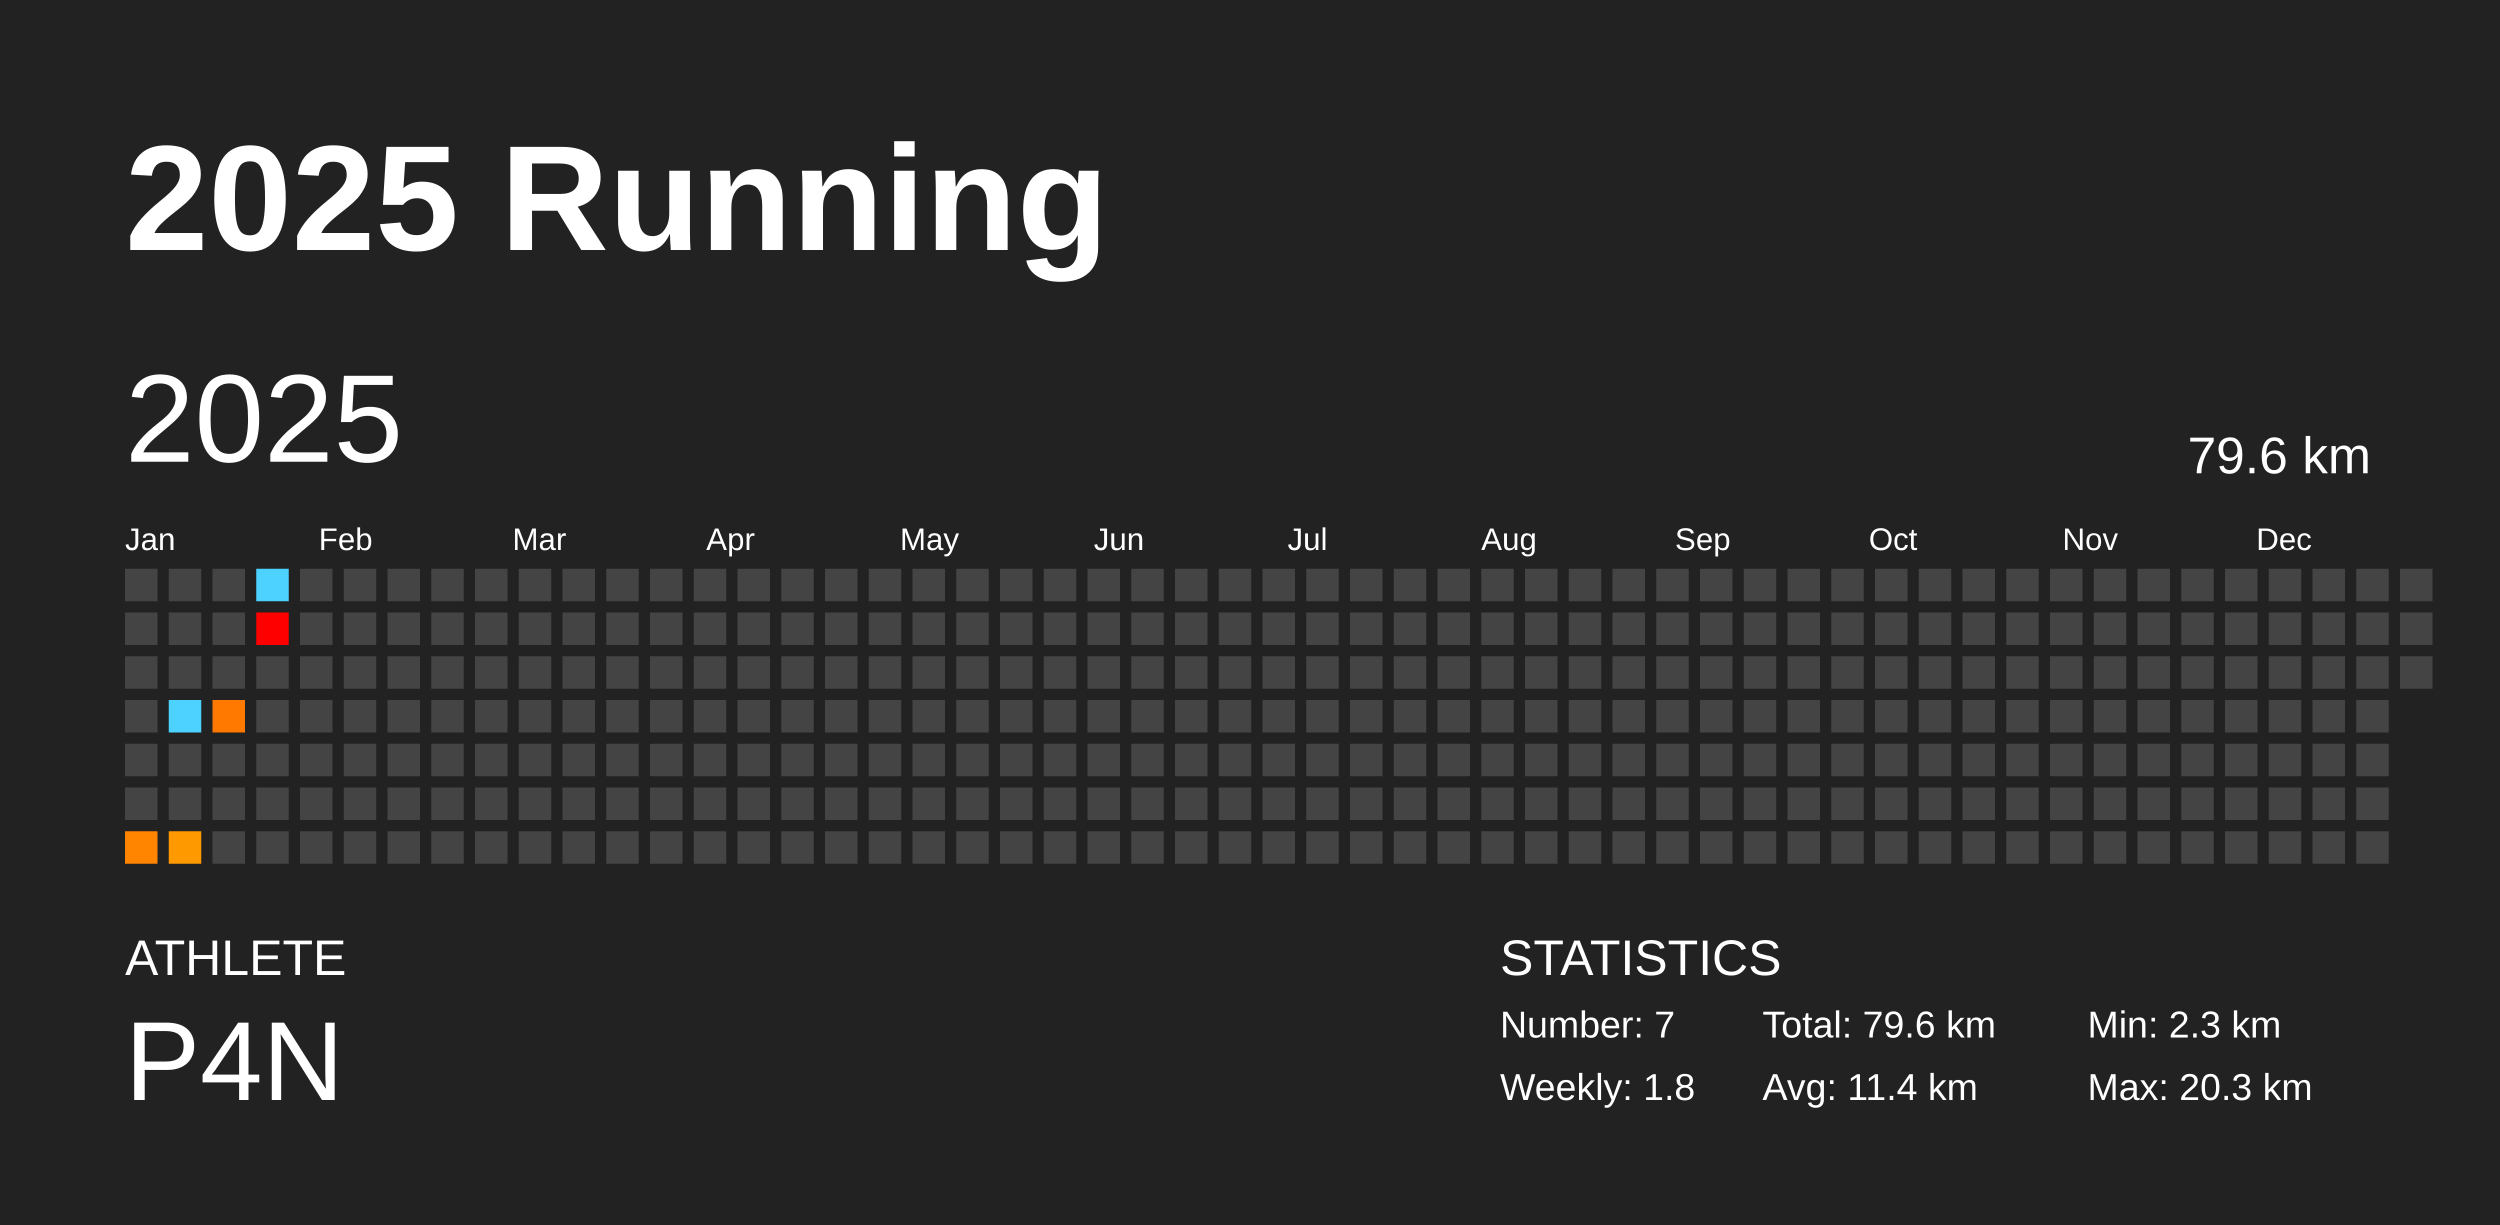
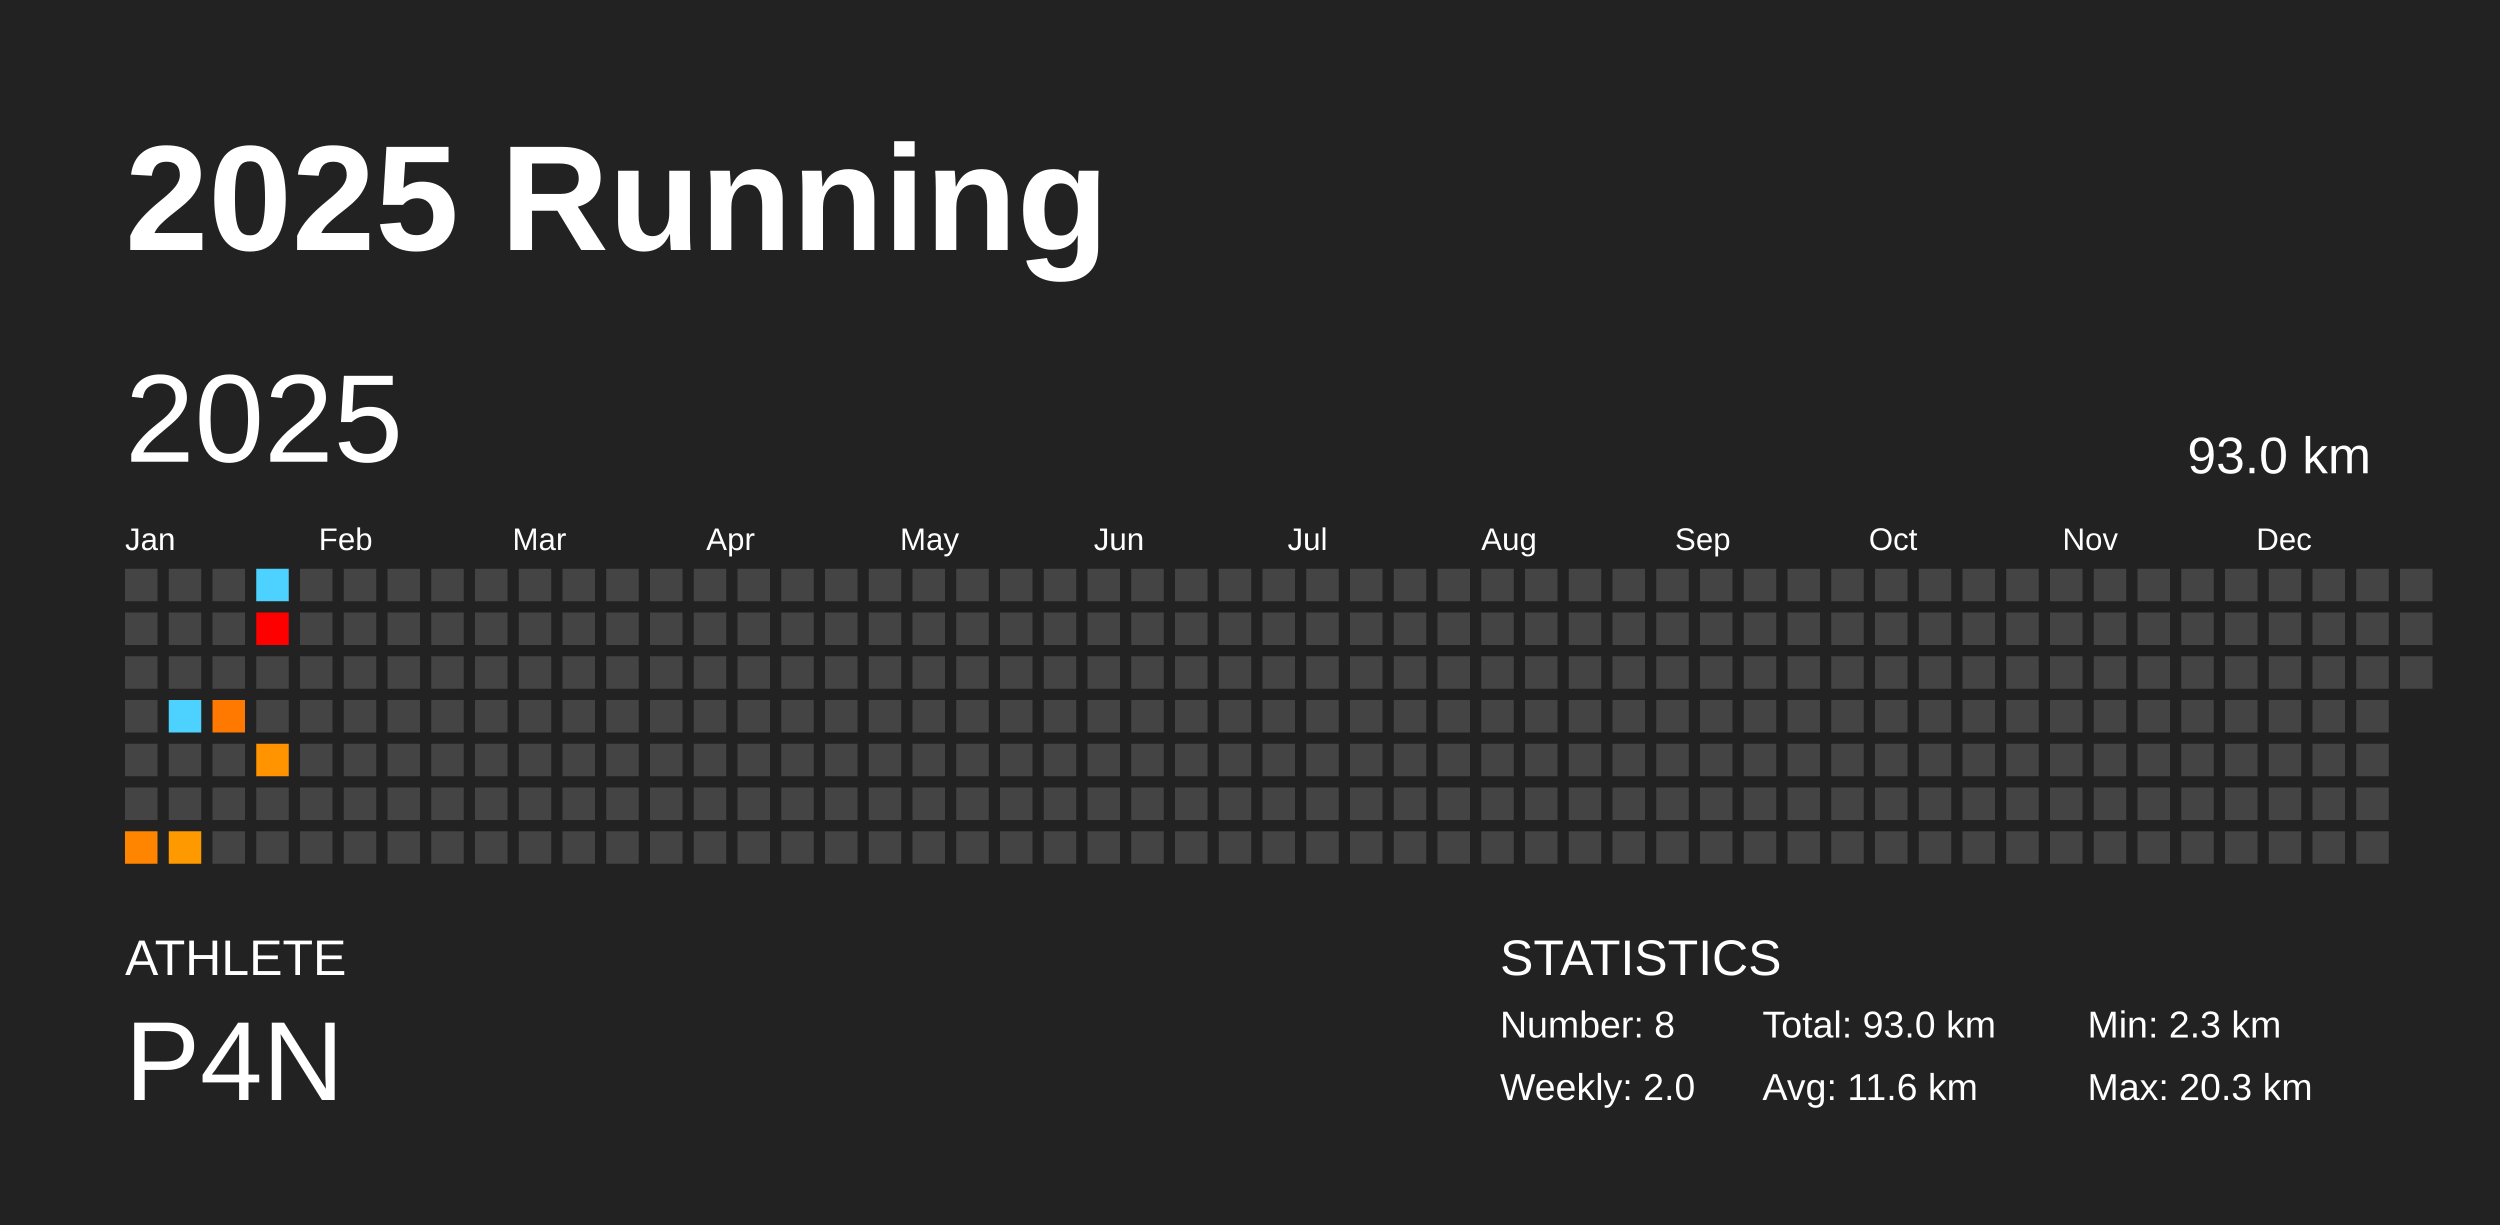
<svg xmlns="http://www.w3.org/2000/svg" baseProfile="full" height="98mm" version="1.1" viewBox="0,0,200,98" width="200mm">
  <defs />
  <rect fill="#222222" height="98" width="200" x="0" y="0" />
  <text fill="#FFFFFF" style="font-size:12px; font-family:Arial; font-weight:bold;" x="10" y="20">2025 Running</text>
  <text fill="#FFFFFF" style="font-size:4px; font-family:Arial" x="10" y="78">ATHLETE</text>
  <text fill="#FFFFFF" style="font-size:9px; font-family:Arial" x="10" y="88">P4N</text>
  <text fill="#FFFFFF" style="font-size:4px; font-family:Arial" x="120" y="78">STATISTICS</text>
-   <text fill="#FFFFFF" style="font-size:3px; font-family:Arial" x="120" y="83">Number: 7</text>
-   <text fill="#FFFFFF" style="font-size:3px; font-family:Arial" x="120" y="88">Weekly: 1.8</text>
-   <text fill="#FFFFFF" style="font-size:3px; font-family:Arial" x="141" y="83">Total: 79.6 km</text>
-   <text fill="#FFFFFF" style="font-size:3px; font-family:Arial" x="141" y="88">Avg: 11.4 km</text>
+   <text fill="#FFFFFF" style="font-size:3px; font-family:Arial" x="120" y="83">Number: 8</text>
+   <text fill="#FFFFFF" style="font-size:3px; font-family:Arial" x="120" y="88">Weekly: 2.0</text>
+   <text fill="#FFFFFF" style="font-size:3px; font-family:Arial" x="141" y="83">Total: 93.0 km</text>
+   <text fill="#FFFFFF" style="font-size:3px; font-family:Arial" x="141" y="88">Avg: 11.6 km</text>
  <text fill="#FFFFFF" style="font-size:3px; font-family:Arial" x="167" y="83">Min: 2.3 km</text>
  <text fill="#FFFFFF" style="font-size:3px; font-family:Arial" x="167" y="88">Max: 20.3 km</text>
  <text dominant-baseline="hanging" fill="#FFFFFF" style="font-size:10.0px; font-family:Arial;" x="10" y="30">2025</text>
-   <text dominant-baseline="hanging" fill="#FFFFFF" style="font-size:4.125px; font-family:Arial;" x="175" y="35">79.6 km</text>
+   <text dominant-baseline="hanging" fill="#FFFFFF" style="font-size:4.125px; font-family:Arial;" x="175" y="35">93.0 km</text>
  <text fill="#FFFFFF" style="font-size:2.5px; font-family:Arial" x="10.0" y="44">Jan</text>
  <text fill="#FFFFFF" style="font-size:2.5px; font-family:Arial" x="25.5" y="44">Feb</text>
  <text fill="#FFFFFF" style="font-size:2.5px; font-family:Arial" x="41.0" y="44">Mar</text>
  <text fill="#FFFFFF" style="font-size:2.5px; font-family:Arial" x="56.5" y="44">Apr</text>
  <text fill="#FFFFFF" style="font-size:2.5px; font-family:Arial" x="72.0" y="44">May</text>
  <text fill="#FFFFFF" style="font-size:2.5px; font-family:Arial" x="87.5" y="44">Jun</text>
  <text fill="#FFFFFF" style="font-size:2.5px; font-family:Arial" x="103.0" y="44">Jul</text>
  <text fill="#FFFFFF" style="font-size:2.5px; font-family:Arial" x="118.5" y="44">Aug</text>
  <text fill="#FFFFFF" style="font-size:2.5px; font-family:Arial" x="134.0" y="44">Sep</text>
  <text fill="#FFFFFF" style="font-size:2.5px; font-family:Arial" x="149.5" y="44">Oct</text>
  <text fill="#FFFFFF" style="font-size:2.5px; font-family:Arial" x="165.0" y="44">Nov</text>
  <text fill="#FFFFFF" style="font-size:2.5px; font-family:Arial" x="180.5" y="44">Dec</text>
  <rect fill="#444444" height="2.6" width="2.6" x="10.0" y="45.5" />
  <rect fill="#444444" height="2.6" width="2.6" x="10.0" y="49.0" />
  <rect fill="#444444" height="2.6" width="2.6" x="10.0" y="52.5" />
  <rect fill="#444444" height="2.6" width="2.6" x="10.0" y="56.0" />
  <rect fill="#444444" height="2.6" width="2.6" x="10.0" y="59.5" />
  <rect fill="#444444" height="2.6" width="2.6" x="10.0" y="63.0" />
  <rect fill="#ff8400" height="2.6" width="2.6" x="10.0" y="66.5" />
  <rect fill="#444444" height="2.6" width="2.6" x="13.5" y="45.5" />
  <rect fill="#444444" height="2.6" width="2.6" x="13.5" y="49.0" />
  <rect fill="#444444" height="2.6" width="2.6" x="13.5" y="52.5" />
  <rect fill="#4dd2ff" height="2.6" width="2.6" x="13.5" y="56.0" />
  <rect fill="#444444" height="2.6" width="2.6" x="13.5" y="59.5" />
  <rect fill="#444444" height="2.6" width="2.6" x="13.5" y="63.0" />
  <rect fill="#ff9900" height="2.6" width="2.6" x="13.5" y="66.5" />
  <rect fill="#444444" height="2.6" width="2.6" x="17.0" y="45.5" />
  <rect fill="#444444" height="2.6" width="2.6" x="17.0" y="49.0" />
  <rect fill="#444444" height="2.6" width="2.6" x="17.0" y="52.5" />
  <rect fill="#ff7800" height="2.6" width="2.6" x="17.0" y="56.0" />
  <rect fill="#444444" height="2.6" width="2.6" x="17.0" y="59.5" />
  <rect fill="#444444" height="2.6" width="2.6" x="17.0" y="63.0" />
  <rect fill="#444444" height="2.6" width="2.6" x="17.0" y="66.5" />
  <rect fill="#4dd2ff" height="2.6" width="2.6" x="20.5" y="45.5" />
  <rect fill="red" height="2.6" width="2.6" x="20.5" y="49.0" />
  <rect fill="#444444" height="2.6" width="2.6" x="20.5" y="52.5" />
  <rect fill="#444444" height="2.6" width="2.6" x="20.5" y="56.0" />
-   <rect fill="#444444" height="2.6" width="2.6" x="20.5" y="59.5" />
+   <rect fill="#ff9300" height="2.6" width="2.6" x="20.5" y="59.5" />
  <rect fill="#444444" height="2.6" width="2.6" x="20.5" y="63.0" />
  <rect fill="#444444" height="2.6" width="2.6" x="20.5" y="66.5" />
  <rect fill="#444444" height="2.6" width="2.6" x="24.0" y="45.5" />
  <rect fill="#444444" height="2.6" width="2.6" x="24.0" y="49.0" />
  <rect fill="#444444" height="2.6" width="2.6" x="24.0" y="52.5" />
  <rect fill="#444444" height="2.6" width="2.6" x="24.0" y="56.0" />
  <rect fill="#444444" height="2.6" width="2.6" x="24.0" y="59.5" />
  <rect fill="#444444" height="2.6" width="2.6" x="24.0" y="63.0" />
  <rect fill="#444444" height="2.6" width="2.6" x="24.0" y="66.5" />
  <rect fill="#444444" height="2.6" width="2.6" x="27.5" y="45.5" />
  <rect fill="#444444" height="2.6" width="2.6" x="27.5" y="49.0" />
  <rect fill="#444444" height="2.6" width="2.6" x="27.5" y="52.5" />
  <rect fill="#444444" height="2.6" width="2.6" x="27.5" y="56.0" />
  <rect fill="#444444" height="2.6" width="2.6" x="27.5" y="59.5" />
  <rect fill="#444444" height="2.6" width="2.6" x="27.5" y="63.0" />
  <rect fill="#444444" height="2.6" width="2.6" x="27.5" y="66.5" />
  <rect fill="#444444" height="2.6" width="2.6" x="31.0" y="45.5" />
  <rect fill="#444444" height="2.6" width="2.6" x="31.0" y="49.0" />
  <rect fill="#444444" height="2.6" width="2.6" x="31.0" y="52.5" />
  <rect fill="#444444" height="2.6" width="2.6" x="31.0" y="56.0" />
  <rect fill="#444444" height="2.6" width="2.6" x="31.0" y="59.5" />
  <rect fill="#444444" height="2.6" width="2.6" x="31.0" y="63.0" />
  <rect fill="#444444" height="2.6" width="2.6" x="31.0" y="66.5" />
  <rect fill="#444444" height="2.6" width="2.6" x="34.5" y="45.5" />
  <rect fill="#444444" height="2.6" width="2.6" x="34.5" y="49.0" />
  <rect fill="#444444" height="2.6" width="2.6" x="34.5" y="52.5" />
  <rect fill="#444444" height="2.6" width="2.6" x="34.5" y="56.0" />
  <rect fill="#444444" height="2.6" width="2.6" x="34.5" y="59.5" />
  <rect fill="#444444" height="2.6" width="2.6" x="34.5" y="63.0" />
  <rect fill="#444444" height="2.6" width="2.6" x="34.5" y="66.5" />
  <rect fill="#444444" height="2.6" width="2.6" x="38.0" y="45.5" />
  <rect fill="#444444" height="2.6" width="2.6" x="38.0" y="49.0" />
  <rect fill="#444444" height="2.6" width="2.6" x="38.0" y="52.5" />
  <rect fill="#444444" height="2.6" width="2.6" x="38.0" y="56.0" />
  <rect fill="#444444" height="2.6" width="2.6" x="38.0" y="59.5" />
  <rect fill="#444444" height="2.6" width="2.6" x="38.0" y="63.0" />
  <rect fill="#444444" height="2.6" width="2.6" x="38.0" y="66.5" />
  <rect fill="#444444" height="2.6" width="2.6" x="41.5" y="45.5" />
  <rect fill="#444444" height="2.6" width="2.6" x="41.5" y="49.0" />
  <rect fill="#444444" height="2.6" width="2.6" x="41.5" y="52.5" />
  <rect fill="#444444" height="2.6" width="2.6" x="41.5" y="56.0" />
  <rect fill="#444444" height="2.6" width="2.6" x="41.5" y="59.5" />
  <rect fill="#444444" height="2.6" width="2.6" x="41.5" y="63.0" />
  <rect fill="#444444" height="2.6" width="2.6" x="41.5" y="66.5" />
  <rect fill="#444444" height="2.6" width="2.6" x="45.0" y="45.5" />
  <rect fill="#444444" height="2.6" width="2.6" x="45.0" y="49.0" />
  <rect fill="#444444" height="2.6" width="2.6" x="45.0" y="52.5" />
  <rect fill="#444444" height="2.6" width="2.6" x="45.0" y="56.0" />
  <rect fill="#444444" height="2.6" width="2.6" x="45.0" y="59.5" />
  <rect fill="#444444" height="2.6" width="2.6" x="45.0" y="63.0" />
  <rect fill="#444444" height="2.6" width="2.6" x="45.0" y="66.5" />
  <rect fill="#444444" height="2.6" width="2.6" x="48.5" y="45.5" />
  <rect fill="#444444" height="2.6" width="2.6" x="48.5" y="49.0" />
  <rect fill="#444444" height="2.6" width="2.6" x="48.5" y="52.5" />
  <rect fill="#444444" height="2.6" width="2.6" x="48.5" y="56.0" />
  <rect fill="#444444" height="2.6" width="2.6" x="48.5" y="59.5" />
  <rect fill="#444444" height="2.6" width="2.6" x="48.5" y="63.0" />
  <rect fill="#444444" height="2.6" width="2.6" x="48.5" y="66.5" />
  <rect fill="#444444" height="2.6" width="2.6" x="52.0" y="45.5" />
  <rect fill="#444444" height="2.6" width="2.6" x="52.0" y="49.0" />
  <rect fill="#444444" height="2.6" width="2.6" x="52.0" y="52.5" />
  <rect fill="#444444" height="2.6" width="2.6" x="52.0" y="56.0" />
  <rect fill="#444444" height="2.6" width="2.6" x="52.0" y="59.5" />
  <rect fill="#444444" height="2.6" width="2.6" x="52.0" y="63.0" />
  <rect fill="#444444" height="2.6" width="2.6" x="52.0" y="66.5" />
  <rect fill="#444444" height="2.6" width="2.6" x="55.5" y="45.5" />
  <rect fill="#444444" height="2.6" width="2.6" x="55.5" y="49.0" />
  <rect fill="#444444" height="2.6" width="2.6" x="55.5" y="52.5" />
  <rect fill="#444444" height="2.6" width="2.6" x="55.5" y="56.0" />
  <rect fill="#444444" height="2.6" width="2.6" x="55.5" y="59.5" />
  <rect fill="#444444" height="2.6" width="2.6" x="55.5" y="63.0" />
  <rect fill="#444444" height="2.6" width="2.6" x="55.5" y="66.5" />
  <rect fill="#444444" height="2.6" width="2.6" x="59.0" y="45.5" />
  <rect fill="#444444" height="2.6" width="2.6" x="59.0" y="49.0" />
  <rect fill="#444444" height="2.6" width="2.6" x="59.0" y="52.5" />
  <rect fill="#444444" height="2.6" width="2.6" x="59.0" y="56.0" />
  <rect fill="#444444" height="2.6" width="2.6" x="59.0" y="59.5" />
  <rect fill="#444444" height="2.6" width="2.6" x="59.0" y="63.0" />
  <rect fill="#444444" height="2.6" width="2.6" x="59.0" y="66.5" />
  <rect fill="#444444" height="2.6" width="2.6" x="62.5" y="45.5" />
  <rect fill="#444444" height="2.6" width="2.6" x="62.5" y="49.0" />
  <rect fill="#444444" height="2.6" width="2.6" x="62.5" y="52.5" />
  <rect fill="#444444" height="2.6" width="2.6" x="62.5" y="56.0" />
  <rect fill="#444444" height="2.6" width="2.6" x="62.5" y="59.5" />
  <rect fill="#444444" height="2.6" width="2.6" x="62.5" y="63.0" />
  <rect fill="#444444" height="2.6" width="2.6" x="62.5" y="66.5" />
  <rect fill="#444444" height="2.6" width="2.6" x="66.0" y="45.5" />
  <rect fill="#444444" height="2.6" width="2.6" x="66.0" y="49.0" />
  <rect fill="#444444" height="2.6" width="2.6" x="66.0" y="52.5" />
  <rect fill="#444444" height="2.6" width="2.6" x="66.0" y="56.0" />
  <rect fill="#444444" height="2.6" width="2.6" x="66.0" y="59.5" />
  <rect fill="#444444" height="2.6" width="2.6" x="66.0" y="63.0" />
  <rect fill="#444444" height="2.6" width="2.6" x="66.0" y="66.5" />
  <rect fill="#444444" height="2.6" width="2.6" x="69.5" y="45.5" />
  <rect fill="#444444" height="2.6" width="2.6" x="69.5" y="49.0" />
  <rect fill="#444444" height="2.6" width="2.6" x="69.5" y="52.5" />
  <rect fill="#444444" height="2.6" width="2.6" x="69.5" y="56.0" />
  <rect fill="#444444" height="2.6" width="2.6" x="69.5" y="59.5" />
  <rect fill="#444444" height="2.6" width="2.6" x="69.5" y="63.0" />
  <rect fill="#444444" height="2.6" width="2.6" x="69.5" y="66.5" />
  <rect fill="#444444" height="2.6" width="2.6" x="73.0" y="45.5" />
  <rect fill="#444444" height="2.6" width="2.6" x="73.0" y="49.0" />
  <rect fill="#444444" height="2.6" width="2.6" x="73.0" y="52.5" />
  <rect fill="#444444" height="2.6" width="2.6" x="73.0" y="56.0" />
  <rect fill="#444444" height="2.6" width="2.6" x="73.0" y="59.5" />
  <rect fill="#444444" height="2.6" width="2.6" x="73.0" y="63.0" />
  <rect fill="#444444" height="2.6" width="2.6" x="73.0" y="66.5" />
  <rect fill="#444444" height="2.6" width="2.6" x="76.5" y="45.5" />
  <rect fill="#444444" height="2.6" width="2.6" x="76.5" y="49.0" />
  <rect fill="#444444" height="2.6" width="2.6" x="76.5" y="52.5" />
  <rect fill="#444444" height="2.6" width="2.6" x="76.5" y="56.0" />
  <rect fill="#444444" height="2.6" width="2.6" x="76.5" y="59.5" />
  <rect fill="#444444" height="2.6" width="2.6" x="76.5" y="63.0" />
  <rect fill="#444444" height="2.6" width="2.6" x="76.5" y="66.5" />
  <rect fill="#444444" height="2.6" width="2.6" x="80.0" y="45.5" />
  <rect fill="#444444" height="2.6" width="2.6" x="80.0" y="49.0" />
  <rect fill="#444444" height="2.6" width="2.6" x="80.0" y="52.5" />
  <rect fill="#444444" height="2.6" width="2.6" x="80.0" y="56.0" />
  <rect fill="#444444" height="2.6" width="2.6" x="80.0" y="59.5" />
  <rect fill="#444444" height="2.6" width="2.6" x="80.0" y="63.0" />
  <rect fill="#444444" height="2.6" width="2.6" x="80.0" y="66.5" />
  <rect fill="#444444" height="2.6" width="2.6" x="83.5" y="45.5" />
  <rect fill="#444444" height="2.6" width="2.6" x="83.5" y="49.0" />
  <rect fill="#444444" height="2.6" width="2.6" x="83.5" y="52.5" />
  <rect fill="#444444" height="2.6" width="2.6" x="83.5" y="56.0" />
  <rect fill="#444444" height="2.6" width="2.6" x="83.5" y="59.5" />
  <rect fill="#444444" height="2.6" width="2.6" x="83.5" y="63.0" />
  <rect fill="#444444" height="2.6" width="2.6" x="83.5" y="66.5" />
  <rect fill="#444444" height="2.6" width="2.6" x="87.0" y="45.5" />
  <rect fill="#444444" height="2.6" width="2.6" x="87.0" y="49.0" />
  <rect fill="#444444" height="2.6" width="2.6" x="87.0" y="52.5" />
  <rect fill="#444444" height="2.6" width="2.6" x="87.0" y="56.0" />
  <rect fill="#444444" height="2.6" width="2.6" x="87.0" y="59.5" />
  <rect fill="#444444" height="2.6" width="2.6" x="87.0" y="63.0" />
  <rect fill="#444444" height="2.6" width="2.6" x="87.0" y="66.5" />
  <rect fill="#444444" height="2.6" width="2.6" x="90.5" y="45.5" />
  <rect fill="#444444" height="2.6" width="2.6" x="90.5" y="49.0" />
  <rect fill="#444444" height="2.6" width="2.6" x="90.5" y="52.5" />
  <rect fill="#444444" height="2.6" width="2.6" x="90.5" y="56.0" />
  <rect fill="#444444" height="2.6" width="2.6" x="90.5" y="59.5" />
  <rect fill="#444444" height="2.6" width="2.6" x="90.5" y="63.0" />
  <rect fill="#444444" height="2.6" width="2.6" x="90.5" y="66.5" />
  <rect fill="#444444" height="2.6" width="2.6" x="94.0" y="45.5" />
  <rect fill="#444444" height="2.6" width="2.6" x="94.0" y="49.0" />
  <rect fill="#444444" height="2.6" width="2.6" x="94.0" y="52.5" />
  <rect fill="#444444" height="2.6" width="2.6" x="94.0" y="56.0" />
  <rect fill="#444444" height="2.6" width="2.6" x="94.0" y="59.5" />
  <rect fill="#444444" height="2.6" width="2.6" x="94.0" y="63.0" />
  <rect fill="#444444" height="2.6" width="2.6" x="94.0" y="66.5" />
  <rect fill="#444444" height="2.6" width="2.6" x="97.5" y="45.5" />
  <rect fill="#444444" height="2.6" width="2.6" x="97.5" y="49.0" />
  <rect fill="#444444" height="2.6" width="2.6" x="97.5" y="52.5" />
  <rect fill="#444444" height="2.6" width="2.6" x="97.5" y="56.0" />
  <rect fill="#444444" height="2.6" width="2.6" x="97.5" y="59.5" />
  <rect fill="#444444" height="2.6" width="2.6" x="97.5" y="63.0" />
  <rect fill="#444444" height="2.6" width="2.6" x="97.5" y="66.5" />
  <rect fill="#444444" height="2.6" width="2.6" x="101.0" y="45.5" />
  <rect fill="#444444" height="2.6" width="2.6" x="101.0" y="49.0" />
  <rect fill="#444444" height="2.6" width="2.6" x="101.0" y="52.5" />
  <rect fill="#444444" height="2.6" width="2.6" x="101.0" y="56.0" />
  <rect fill="#444444" height="2.6" width="2.6" x="101.0" y="59.5" />
  <rect fill="#444444" height="2.6" width="2.6" x="101.0" y="63.0" />
  <rect fill="#444444" height="2.6" width="2.6" x="101.0" y="66.5" />
  <rect fill="#444444" height="2.6" width="2.6" x="104.5" y="45.5" />
  <rect fill="#444444" height="2.6" width="2.6" x="104.5" y="49.0" />
  <rect fill="#444444" height="2.6" width="2.6" x="104.5" y="52.5" />
  <rect fill="#444444" height="2.6" width="2.6" x="104.5" y="56.0" />
  <rect fill="#444444" height="2.6" width="2.6" x="104.5" y="59.5" />
  <rect fill="#444444" height="2.6" width="2.6" x="104.5" y="63.0" />
  <rect fill="#444444" height="2.6" width="2.6" x="104.5" y="66.5" />
  <rect fill="#444444" height="2.6" width="2.6" x="108.0" y="45.5" />
  <rect fill="#444444" height="2.6" width="2.6" x="108.0" y="49.0" />
  <rect fill="#444444" height="2.6" width="2.6" x="108.0" y="52.5" />
  <rect fill="#444444" height="2.6" width="2.6" x="108.0" y="56.0" />
  <rect fill="#444444" height="2.6" width="2.6" x="108.0" y="59.5" />
  <rect fill="#444444" height="2.6" width="2.6" x="108.0" y="63.0" />
  <rect fill="#444444" height="2.6" width="2.6" x="108.0" y="66.5" />
  <rect fill="#444444" height="2.6" width="2.6" x="111.5" y="45.5" />
  <rect fill="#444444" height="2.6" width="2.6" x="111.5" y="49.0" />
  <rect fill="#444444" height="2.6" width="2.6" x="111.5" y="52.5" />
  <rect fill="#444444" height="2.6" width="2.6" x="111.5" y="56.0" />
  <rect fill="#444444" height="2.6" width="2.6" x="111.5" y="59.5" />
  <rect fill="#444444" height="2.6" width="2.6" x="111.5" y="63.0" />
  <rect fill="#444444" height="2.6" width="2.6" x="111.5" y="66.5" />
  <rect fill="#444444" height="2.6" width="2.6" x="115.0" y="45.5" />
  <rect fill="#444444" height="2.6" width="2.6" x="115.0" y="49.0" />
  <rect fill="#444444" height="2.6" width="2.6" x="115.0" y="52.5" />
  <rect fill="#444444" height="2.6" width="2.6" x="115.0" y="56.0" />
  <rect fill="#444444" height="2.6" width="2.6" x="115.0" y="59.5" />
  <rect fill="#444444" height="2.6" width="2.6" x="115.0" y="63.0" />
  <rect fill="#444444" height="2.6" width="2.6" x="115.0" y="66.5" />
  <rect fill="#444444" height="2.6" width="2.6" x="118.5" y="45.5" />
  <rect fill="#444444" height="2.6" width="2.6" x="118.5" y="49.0" />
  <rect fill="#444444" height="2.6" width="2.6" x="118.5" y="52.5" />
  <rect fill="#444444" height="2.6" width="2.6" x="118.5" y="56.0" />
  <rect fill="#444444" height="2.6" width="2.6" x="118.5" y="59.5" />
  <rect fill="#444444" height="2.6" width="2.6" x="118.5" y="63.0" />
  <rect fill="#444444" height="2.6" width="2.6" x="118.5" y="66.5" />
  <rect fill="#444444" height="2.6" width="2.6" x="122.0" y="45.5" />
  <rect fill="#444444" height="2.6" width="2.6" x="122.0" y="49.0" />
  <rect fill="#444444" height="2.6" width="2.6" x="122.0" y="52.5" />
  <rect fill="#444444" height="2.6" width="2.6" x="122.0" y="56.0" />
  <rect fill="#444444" height="2.6" width="2.6" x="122.0" y="59.5" />
  <rect fill="#444444" height="2.6" width="2.6" x="122.0" y="63.0" />
  <rect fill="#444444" height="2.6" width="2.6" x="122.0" y="66.5" />
  <rect fill="#444444" height="2.6" width="2.6" x="125.5" y="45.5" />
  <rect fill="#444444" height="2.6" width="2.6" x="125.5" y="49.0" />
  <rect fill="#444444" height="2.6" width="2.6" x="125.5" y="52.5" />
  <rect fill="#444444" height="2.6" width="2.6" x="125.5" y="56.0" />
  <rect fill="#444444" height="2.6" width="2.6" x="125.5" y="59.5" />
  <rect fill="#444444" height="2.6" width="2.6" x="125.5" y="63.0" />
  <rect fill="#444444" height="2.6" width="2.6" x="125.5" y="66.5" />
  <rect fill="#444444" height="2.6" width="2.6" x="129.0" y="45.5" />
  <rect fill="#444444" height="2.6" width="2.6" x="129.0" y="49.0" />
  <rect fill="#444444" height="2.6" width="2.6" x="129.0" y="52.5" />
  <rect fill="#444444" height="2.6" width="2.6" x="129.0" y="56.0" />
  <rect fill="#444444" height="2.6" width="2.6" x="129.0" y="59.5" />
  <rect fill="#444444" height="2.6" width="2.6" x="129.0" y="63.0" />
  <rect fill="#444444" height="2.6" width="2.6" x="129.0" y="66.5" />
  <rect fill="#444444" height="2.6" width="2.6" x="132.5" y="45.5" />
  <rect fill="#444444" height="2.6" width="2.6" x="132.5" y="49.0" />
  <rect fill="#444444" height="2.6" width="2.6" x="132.5" y="52.5" />
  <rect fill="#444444" height="2.6" width="2.6" x="132.5" y="56.0" />
  <rect fill="#444444" height="2.6" width="2.6" x="132.5" y="59.5" />
  <rect fill="#444444" height="2.6" width="2.6" x="132.5" y="63.0" />
  <rect fill="#444444" height="2.6" width="2.6" x="132.5" y="66.5" />
  <rect fill="#444444" height="2.6" width="2.6" x="136.0" y="45.5" />
  <rect fill="#444444" height="2.6" width="2.6" x="136.0" y="49.0" />
  <rect fill="#444444" height="2.6" width="2.6" x="136.0" y="52.5" />
  <rect fill="#444444" height="2.6" width="2.6" x="136.0" y="56.0" />
  <rect fill="#444444" height="2.6" width="2.6" x="136.0" y="59.5" />
  <rect fill="#444444" height="2.6" width="2.6" x="136.0" y="63.0" />
  <rect fill="#444444" height="2.6" width="2.6" x="136.0" y="66.5" />
  <rect fill="#444444" height="2.6" width="2.6" x="139.5" y="45.5" />
  <rect fill="#444444" height="2.6" width="2.6" x="139.5" y="49.0" />
  <rect fill="#444444" height="2.6" width="2.6" x="139.5" y="52.5" />
  <rect fill="#444444" height="2.6" width="2.6" x="139.5" y="56.0" />
  <rect fill="#444444" height="2.6" width="2.6" x="139.5" y="59.5" />
  <rect fill="#444444" height="2.6" width="2.6" x="139.5" y="63.0" />
  <rect fill="#444444" height="2.6" width="2.6" x="139.5" y="66.5" />
  <rect fill="#444444" height="2.6" width="2.6" x="143.0" y="45.5" />
  <rect fill="#444444" height="2.6" width="2.6" x="143.0" y="49.0" />
  <rect fill="#444444" height="2.6" width="2.6" x="143.0" y="52.5" />
  <rect fill="#444444" height="2.6" width="2.6" x="143.0" y="56.0" />
  <rect fill="#444444" height="2.6" width="2.6" x="143.0" y="59.5" />
  <rect fill="#444444" height="2.6" width="2.6" x="143.0" y="63.0" />
  <rect fill="#444444" height="2.6" width="2.6" x="143.0" y="66.5" />
  <rect fill="#444444" height="2.6" width="2.6" x="146.5" y="45.5" />
  <rect fill="#444444" height="2.6" width="2.6" x="146.5" y="49.0" />
  <rect fill="#444444" height="2.6" width="2.6" x="146.5" y="52.5" />
  <rect fill="#444444" height="2.6" width="2.6" x="146.5" y="56.0" />
  <rect fill="#444444" height="2.6" width="2.6" x="146.5" y="59.5" />
  <rect fill="#444444" height="2.6" width="2.6" x="146.5" y="63.0" />
  <rect fill="#444444" height="2.6" width="2.6" x="146.5" y="66.5" />
  <rect fill="#444444" height="2.6" width="2.6" x="150.0" y="45.5" />
  <rect fill="#444444" height="2.6" width="2.6" x="150.0" y="49.0" />
  <rect fill="#444444" height="2.6" width="2.6" x="150.0" y="52.5" />
  <rect fill="#444444" height="2.6" width="2.6" x="150.0" y="56.0" />
  <rect fill="#444444" height="2.6" width="2.6" x="150.0" y="59.5" />
  <rect fill="#444444" height="2.6" width="2.6" x="150.0" y="63.0" />
  <rect fill="#444444" height="2.6" width="2.6" x="150.0" y="66.5" />
  <rect fill="#444444" height="2.6" width="2.6" x="153.5" y="45.5" />
  <rect fill="#444444" height="2.6" width="2.6" x="153.5" y="49.0" />
  <rect fill="#444444" height="2.6" width="2.6" x="153.5" y="52.5" />
  <rect fill="#444444" height="2.6" width="2.6" x="153.5" y="56.0" />
  <rect fill="#444444" height="2.6" width="2.6" x="153.5" y="59.5" />
  <rect fill="#444444" height="2.6" width="2.6" x="153.5" y="63.0" />
  <rect fill="#444444" height="2.6" width="2.6" x="153.5" y="66.5" />
  <rect fill="#444444" height="2.6" width="2.6" x="157.0" y="45.5" />
  <rect fill="#444444" height="2.6" width="2.6" x="157.0" y="49.0" />
  <rect fill="#444444" height="2.6" width="2.6" x="157.0" y="52.5" />
  <rect fill="#444444" height="2.6" width="2.6" x="157.0" y="56.0" />
  <rect fill="#444444" height="2.6" width="2.6" x="157.0" y="59.5" />
  <rect fill="#444444" height="2.6" width="2.6" x="157.0" y="63.0" />
  <rect fill="#444444" height="2.6" width="2.6" x="157.0" y="66.5" />
  <rect fill="#444444" height="2.6" width="2.6" x="160.5" y="45.5" />
  <rect fill="#444444" height="2.6" width="2.6" x="160.5" y="49.0" />
  <rect fill="#444444" height="2.6" width="2.6" x="160.5" y="52.5" />
  <rect fill="#444444" height="2.6" width="2.6" x="160.5" y="56.0" />
  <rect fill="#444444" height="2.6" width="2.6" x="160.5" y="59.5" />
  <rect fill="#444444" height="2.6" width="2.6" x="160.5" y="63.0" />
  <rect fill="#444444" height="2.6" width="2.6" x="160.5" y="66.5" />
  <rect fill="#444444" height="2.6" width="2.6" x="164.0" y="45.5" />
  <rect fill="#444444" height="2.6" width="2.6" x="164.0" y="49.0" />
  <rect fill="#444444" height="2.6" width="2.6" x="164.0" y="52.5" />
  <rect fill="#444444" height="2.6" width="2.6" x="164.0" y="56.0" />
  <rect fill="#444444" height="2.6" width="2.6" x="164.0" y="59.5" />
  <rect fill="#444444" height="2.6" width="2.6" x="164.0" y="63.0" />
  <rect fill="#444444" height="2.6" width="2.6" x="164.0" y="66.5" />
  <rect fill="#444444" height="2.6" width="2.6" x="167.5" y="45.5" />
  <rect fill="#444444" height="2.6" width="2.6" x="167.5" y="49.0" />
  <rect fill="#444444" height="2.6" width="2.6" x="167.5" y="52.5" />
  <rect fill="#444444" height="2.6" width="2.6" x="167.5" y="56.0" />
  <rect fill="#444444" height="2.6" width="2.6" x="167.5" y="59.5" />
  <rect fill="#444444" height="2.6" width="2.6" x="167.5" y="63.0" />
  <rect fill="#444444" height="2.6" width="2.6" x="167.5" y="66.5" />
  <rect fill="#444444" height="2.6" width="2.6" x="171.0" y="45.5" />
  <rect fill="#444444" height="2.6" width="2.6" x="171.0" y="49.0" />
  <rect fill="#444444" height="2.6" width="2.6" x="171.0" y="52.5" />
  <rect fill="#444444" height="2.6" width="2.6" x="171.0" y="56.0" />
  <rect fill="#444444" height="2.6" width="2.6" x="171.0" y="59.5" />
  <rect fill="#444444" height="2.6" width="2.6" x="171.0" y="63.0" />
  <rect fill="#444444" height="2.6" width="2.6" x="171.0" y="66.5" />
  <rect fill="#444444" height="2.6" width="2.6" x="174.5" y="45.5" />
  <rect fill="#444444" height="2.6" width="2.6" x="174.5" y="49.0" />
  <rect fill="#444444" height="2.6" width="2.6" x="174.5" y="52.5" />
  <rect fill="#444444" height="2.6" width="2.6" x="174.5" y="56.0" />
  <rect fill="#444444" height="2.6" width="2.6" x="174.5" y="59.5" />
  <rect fill="#444444" height="2.6" width="2.6" x="174.5" y="63.0" />
  <rect fill="#444444" height="2.6" width="2.6" x="174.5" y="66.5" />
  <rect fill="#444444" height="2.6" width="2.6" x="178.0" y="45.5" />
  <rect fill="#444444" height="2.6" width="2.6" x="178.0" y="49.0" />
  <rect fill="#444444" height="2.6" width="2.6" x="178.0" y="52.5" />
  <rect fill="#444444" height="2.6" width="2.6" x="178.0" y="56.0" />
  <rect fill="#444444" height="2.6" width="2.6" x="178.0" y="59.5" />
  <rect fill="#444444" height="2.6" width="2.6" x="178.0" y="63.0" />
  <rect fill="#444444" height="2.6" width="2.6" x="178.0" y="66.5" />
  <rect fill="#444444" height="2.6" width="2.6" x="181.5" y="45.5" />
  <rect fill="#444444" height="2.6" width="2.6" x="181.5" y="49.0" />
  <rect fill="#444444" height="2.6" width="2.6" x="181.5" y="52.5" />
  <rect fill="#444444" height="2.6" width="2.6" x="181.5" y="56.0" />
  <rect fill="#444444" height="2.6" width="2.6" x="181.5" y="59.5" />
  <rect fill="#444444" height="2.6" width="2.6" x="181.5" y="63.0" />
  <rect fill="#444444" height="2.6" width="2.6" x="181.5" y="66.5" />
  <rect fill="#444444" height="2.6" width="2.6" x="185.0" y="45.5" />
  <rect fill="#444444" height="2.6" width="2.6" x="185.0" y="49.0" />
  <rect fill="#444444" height="2.6" width="2.6" x="185.0" y="52.5" />
  <rect fill="#444444" height="2.6" width="2.6" x="185.0" y="56.0" />
  <rect fill="#444444" height="2.6" width="2.6" x="185.0" y="59.5" />
  <rect fill="#444444" height="2.6" width="2.6" x="185.0" y="63.0" />
  <rect fill="#444444" height="2.6" width="2.6" x="185.0" y="66.5" />
  <rect fill="#444444" height="2.6" width="2.6" x="188.5" y="45.5" />
  <rect fill="#444444" height="2.6" width="2.6" x="188.5" y="49.0" />
  <rect fill="#444444" height="2.6" width="2.6" x="188.5" y="52.5" />
  <rect fill="#444444" height="2.6" width="2.6" x="188.5" y="56.0" />
  <rect fill="#444444" height="2.6" width="2.6" x="188.5" y="59.5" />
  <rect fill="#444444" height="2.6" width="2.6" x="188.5" y="63.0" />
  <rect fill="#444444" height="2.6" width="2.6" x="188.5" y="66.5" />
  <rect fill="#444444" height="2.6" width="2.6" x="192.0" y="45.5" />
  <rect fill="#444444" height="2.6" width="2.6" x="192.0" y="49.0" />
  <rect fill="#444444" height="2.6" width="2.6" x="192.0" y="52.5" />
</svg>
